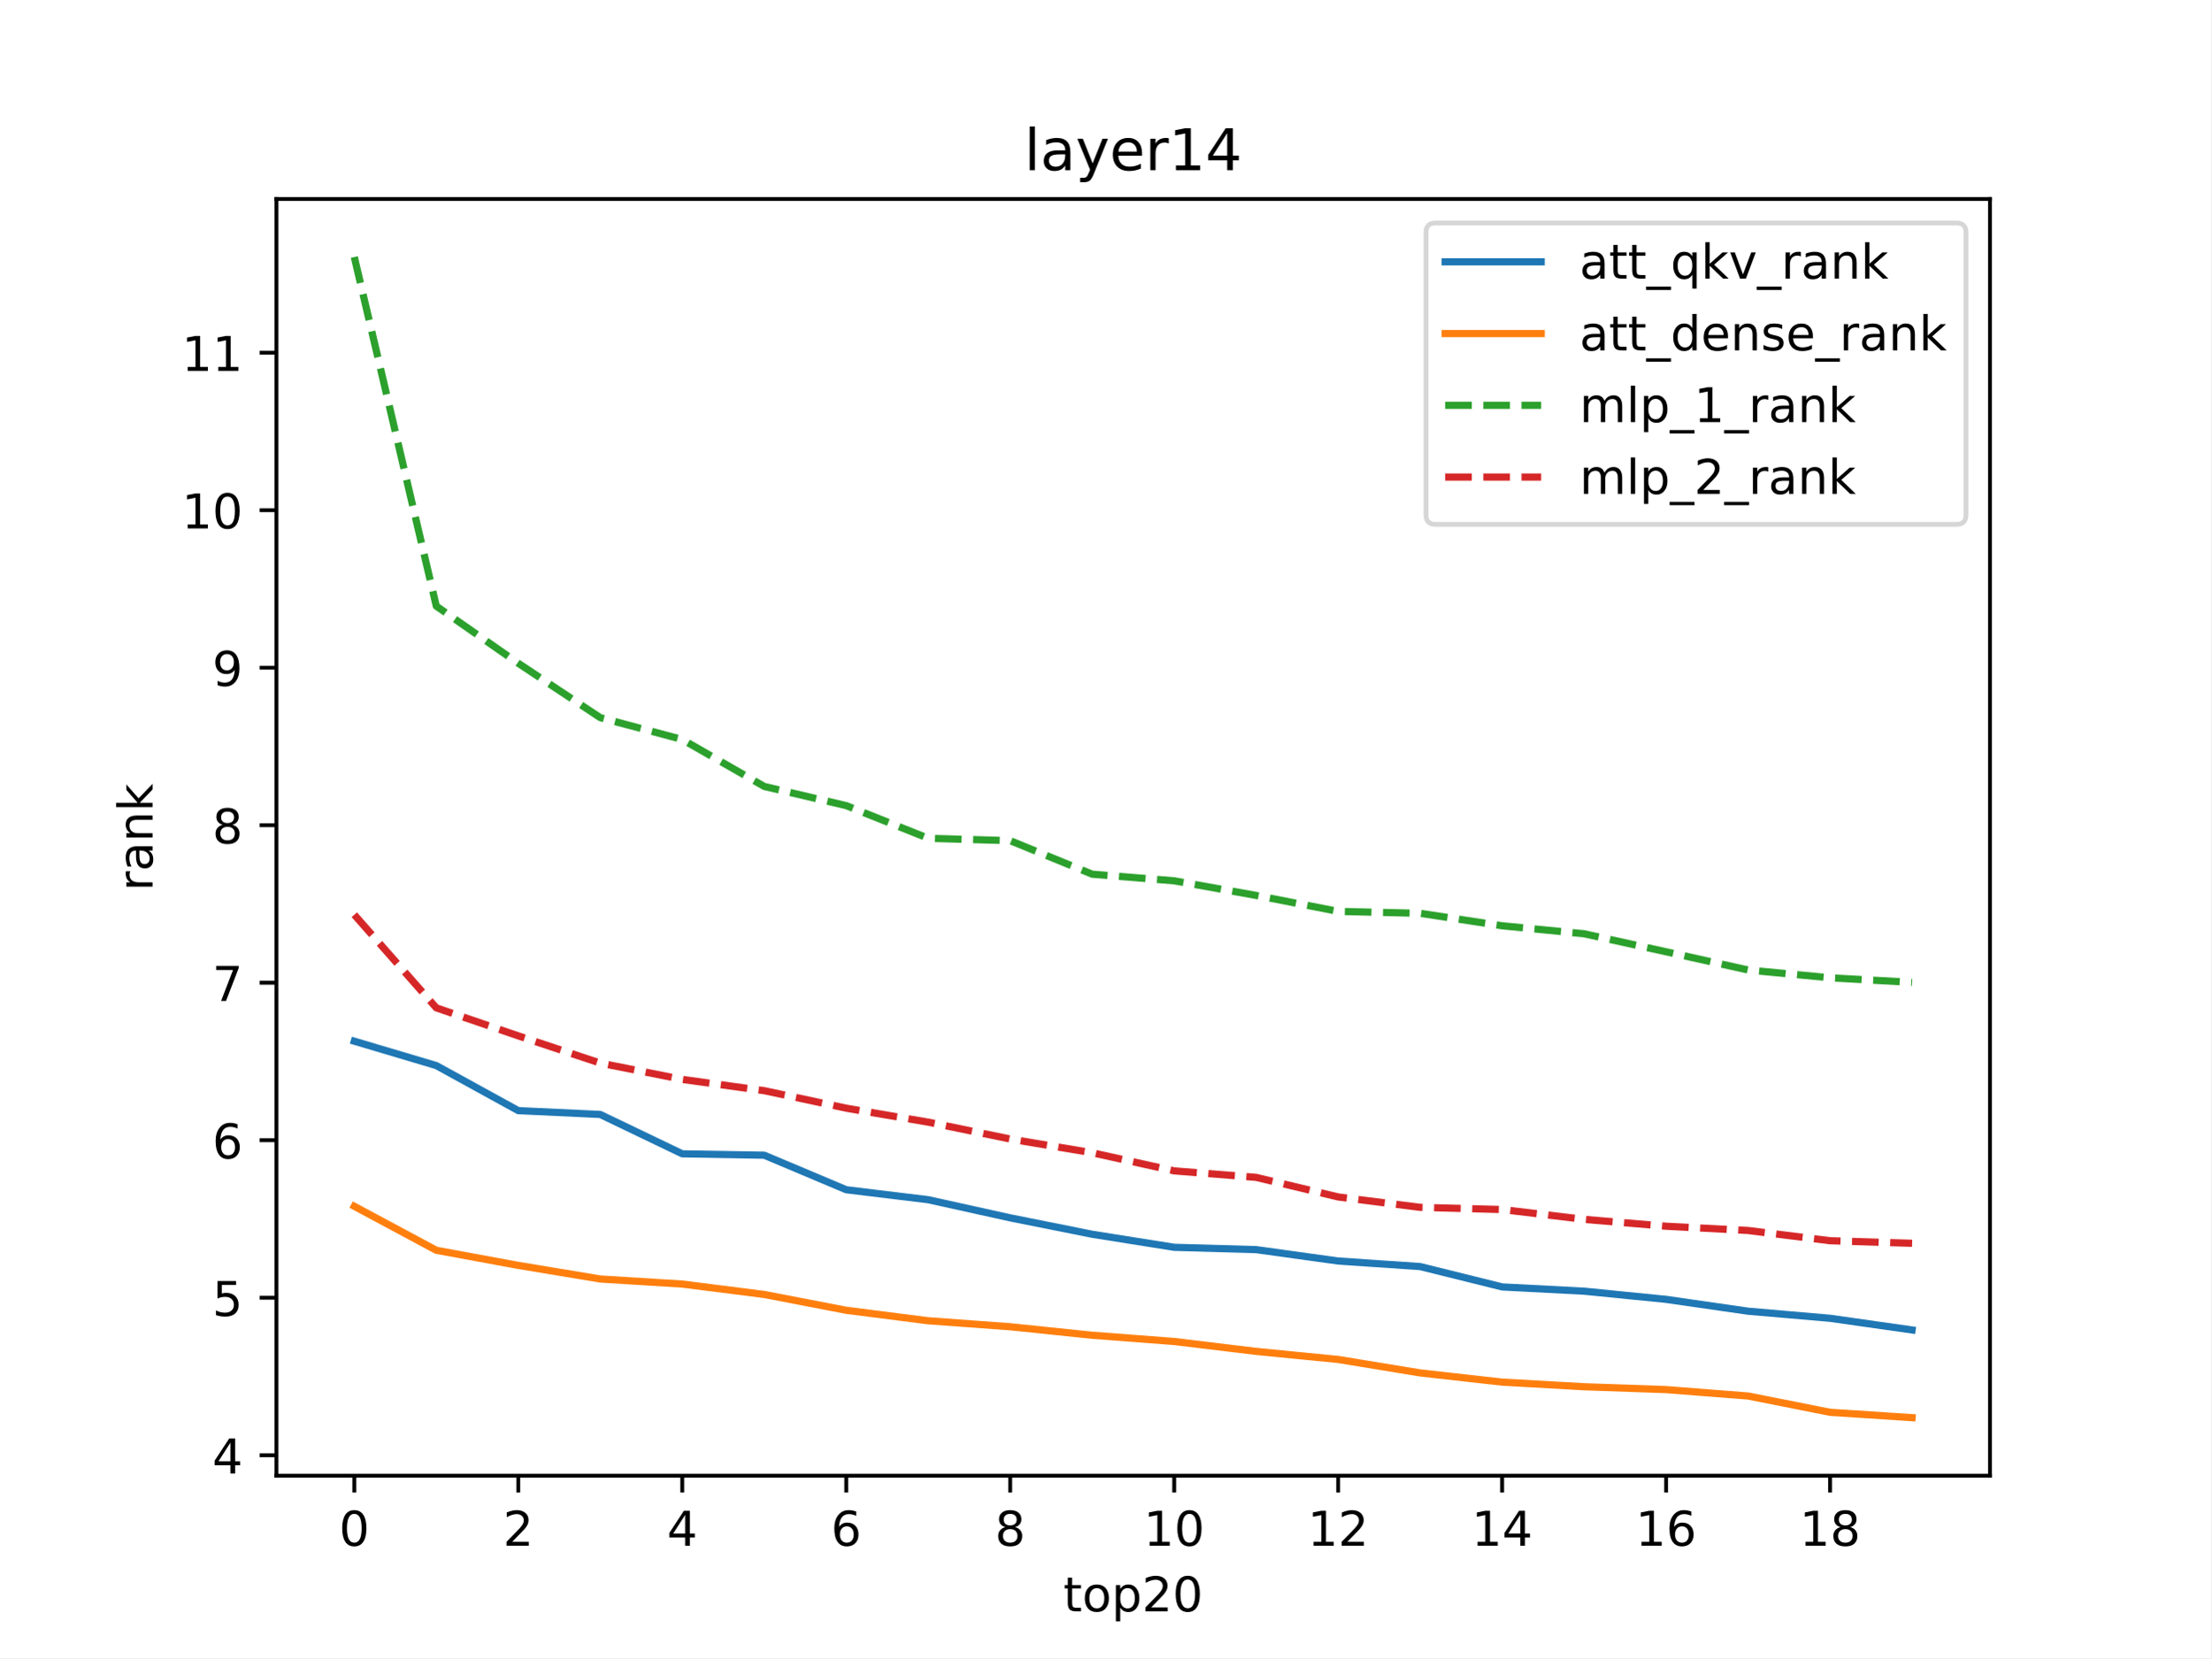
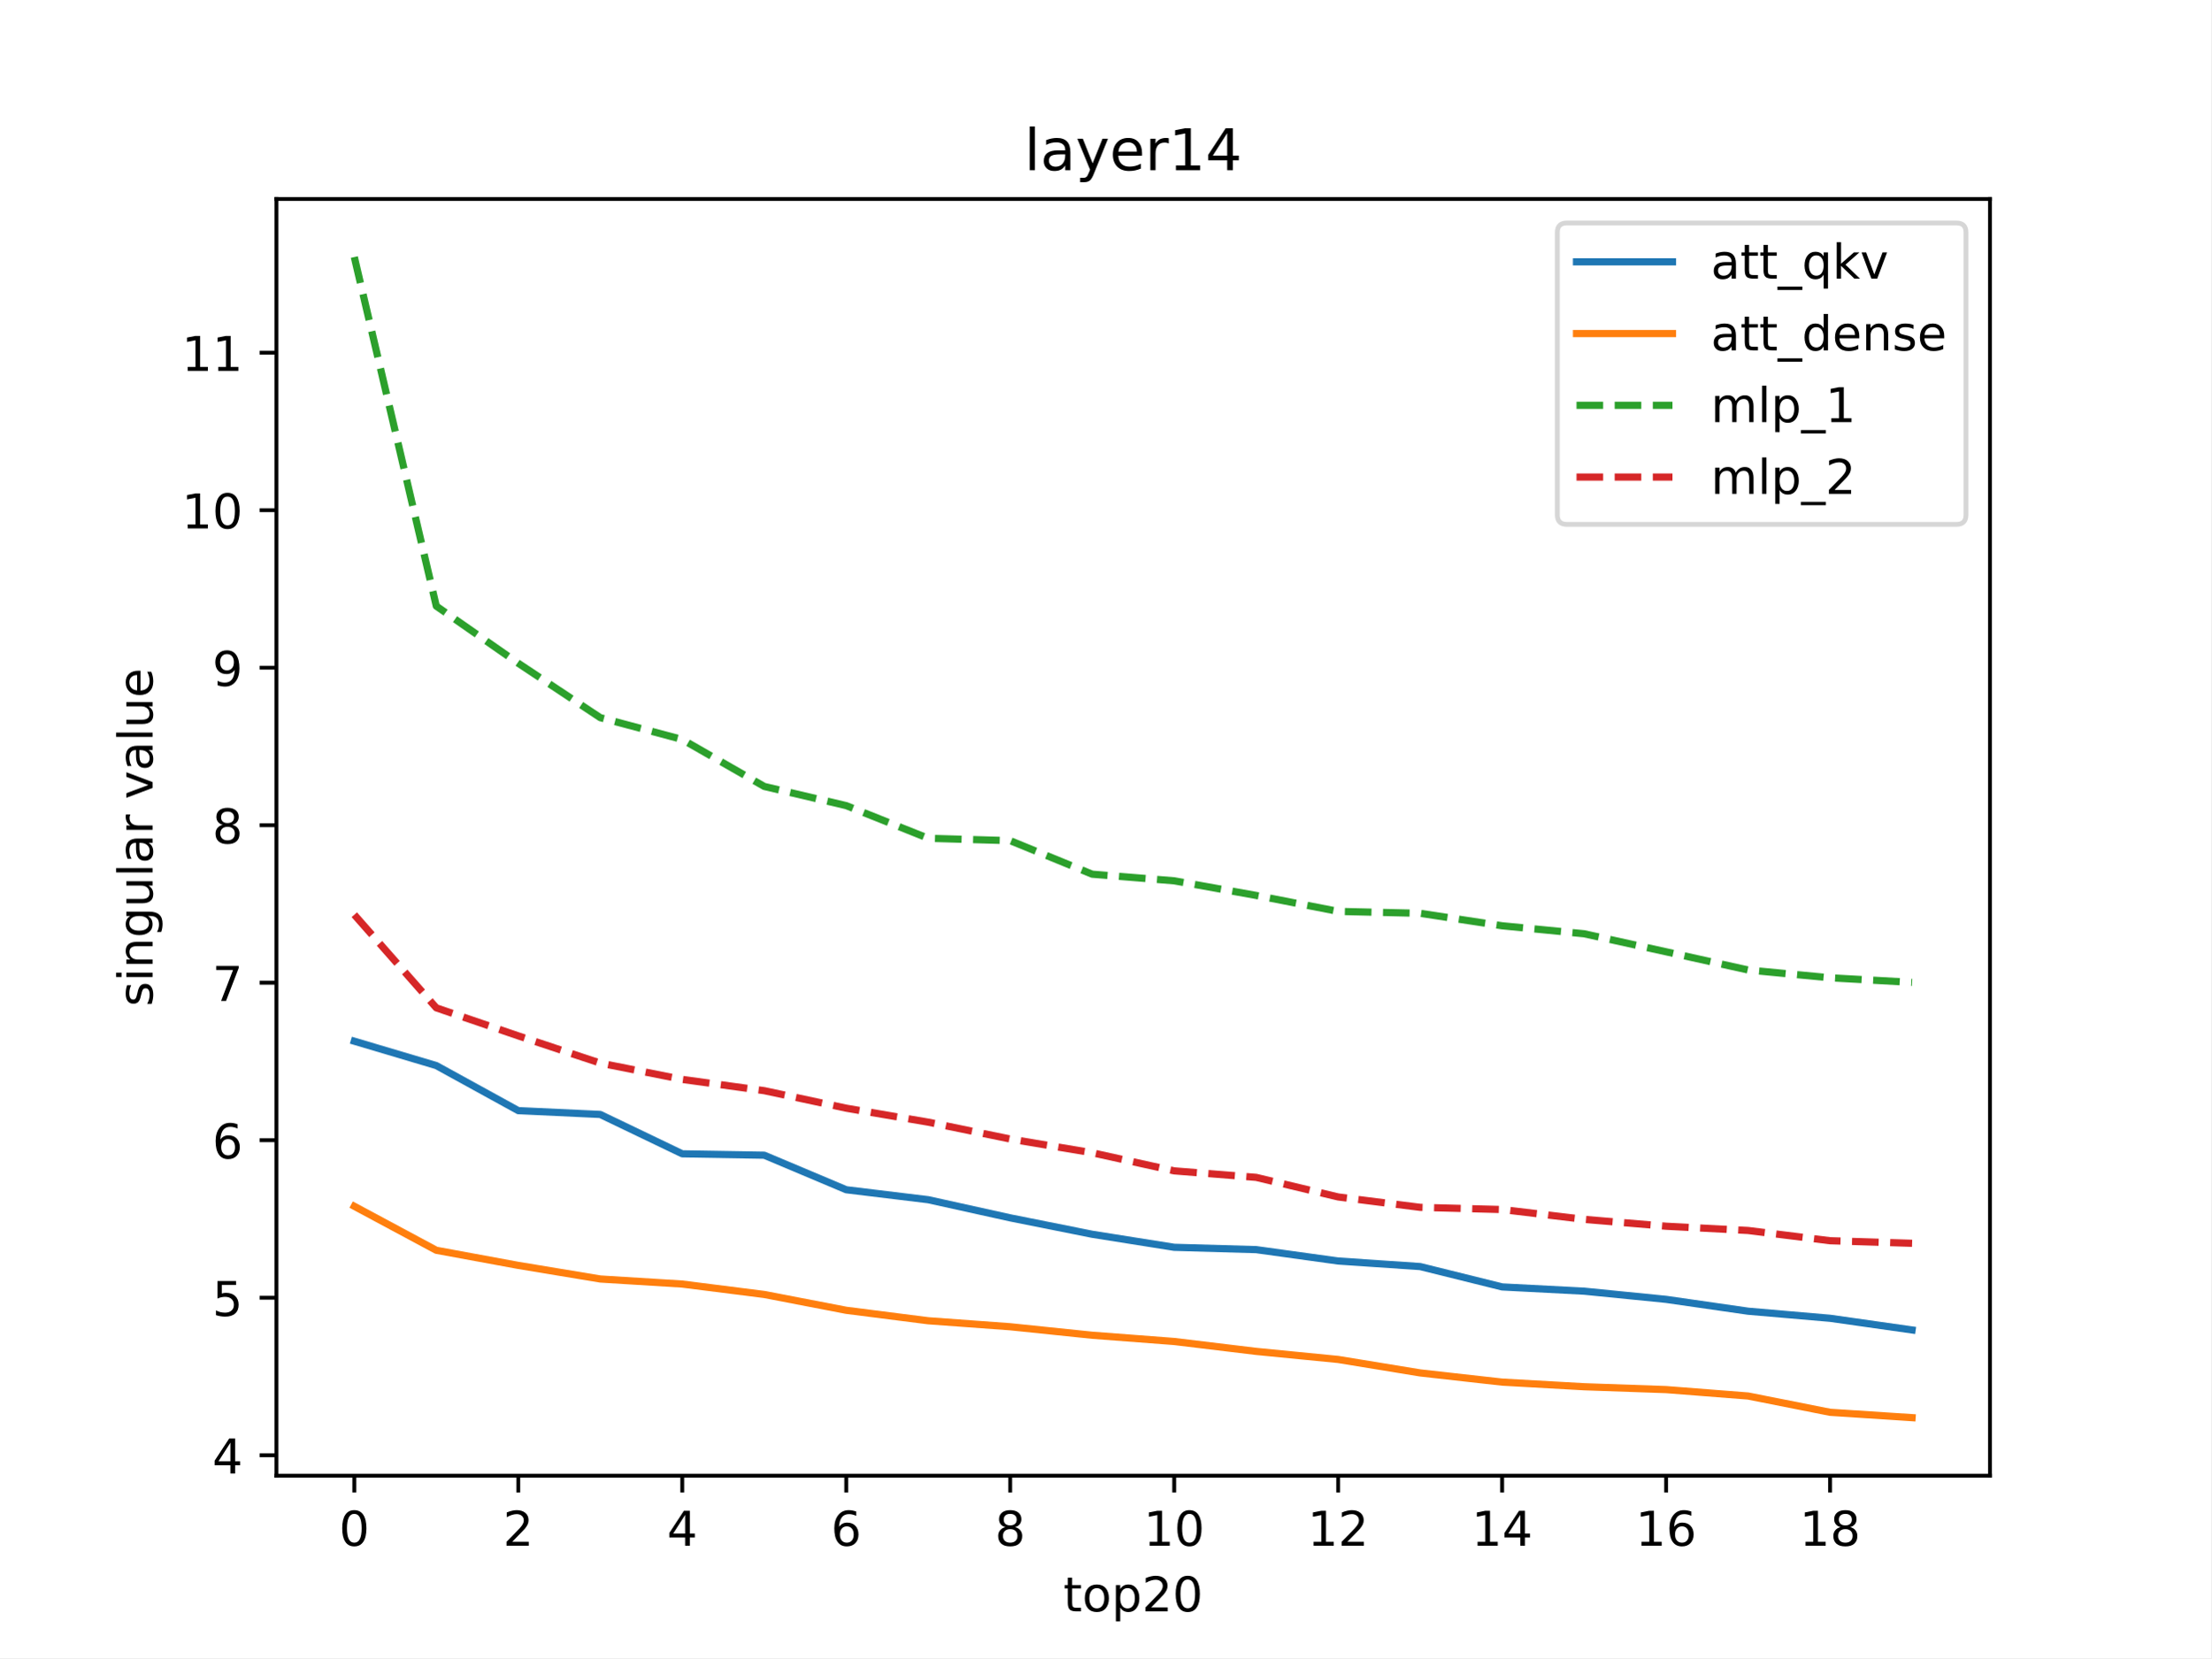
<svg xmlns="http://www.w3.org/2000/svg" xmlns:xlink="http://www.w3.org/1999/xlink" width="460.8pt" height="345.6pt" viewBox="0 0 460.8 345.6" version="1.1">
  <defs>
    <style type="text/css">*{stroke-linejoin: round; stroke-linecap: butt}</style>
  </defs>
  <g id="figure_1">
    <g id="patch_1">
      <path d="M 0 345.6  L 460.8 345.6  L 460.8 0  L 0 0  z " style="fill: #ffffff" />
    </g>
    <g id="axes_1">
      <g id="patch_2">
        <path d="M 57.6 307.584  L 414.72 307.584  L 414.72 41.472  L 57.6 41.472  z " style="fill: #ffffff" />
      </g>
      <g id="matplotlib.axis_1">
        <g id="xtick_1">
          <g id="line2d_1">
            <defs>
-               <path id="mdf7b2a0b52" d="M 0 0  L 0 3.5  " style="stroke: #000000; stroke-width: 0.8" />
-             </defs>
-             <g>
-               <use xlink:href="#mdf7b2a0b52" x="73.833" y="307.584" style="stroke: #000000; stroke-width: 0.8" />
+               <path id="m4094023648" d="M 0 0  L 0 3.5  " style="stroke: #000000; stroke-width: 0.8" />
+             </defs>
+             <g>
+               <use xlink:href="#m4094023648" x="73.833" y="307.584" style="stroke: #000000; stroke-width: 0.8" />
            </g>
          </g>
          <g id="text_1">
            <g transform="translate(70.65148 322.1824) scale(0.1 -0.1)">
              <defs>
                <path id="DejaVuSans-30" d="M 2034 4250  Q 1547 4250 1301 3770  Q 1056 3291 1056 2328  Q 1056 1369 1301 889  Q 1547 409 2034 409  Q 2525 409 2770 889  Q 3016 1369 3016 2328  Q 3016 3291 2770 3770  Q 2525 4250 2034 4250  z M 2034 4750  Q 2819 4750 3233 4129  Q 3647 3509 3647 2328  Q 3647 1150 3233 529  Q 2819 -91 2034 -91  Q 1250 -91 836 529  Q 422 1150 422 2328  Q 422 3509 836 4129  Q 1250 4750 2034 4750  z " transform="scale(0.015625)" />
              </defs>
              <use xlink:href="#DejaVuSans-30" />
            </g>
          </g>
        </g>
        <g id="xtick_2">
          <g id="line2d_2">
            <g>
-               <use xlink:href="#mdf7b2a0b52" x="108.007" y="307.584" style="stroke: #000000; stroke-width: 0.8" />
+               <use xlink:href="#m4094023648" x="108.007" y="307.584" style="stroke: #000000; stroke-width: 0.8" />
            </g>
          </g>
          <g id="text_2">
            <g transform="translate(104.8256 322.1824) scale(0.1 -0.1)">
              <defs>
                <path id="DejaVuSans-32" d="M 1228 531  L 3431 531  L 3431 0  L 469 0  L 469 531  Q 828 903 1448 1529  Q 2069 2156 2228 2338  Q 2531 2678 2651 2914  Q 2772 3150 2772 3378  Q 2772 3750 2511 3984  Q 2250 4219 1831 4219  Q 1534 4219 1204 4116  Q 875 4013 500 3803  L 500 4441  Q 881 4594 1212 4672  Q 1544 4750 1819 4750  Q 2544 4750 2975 4387  Q 3406 4025 3406 3419  Q 3406 3131 3298 2873  Q 3191 2616 2906 2266  Q 2828 2175 2409 1742  Q 1991 1309 1228 531  z " transform="scale(0.015625)" />
              </defs>
              <use xlink:href="#DejaVuSans-32" />
            </g>
          </g>
        </g>
        <g id="xtick_3">
          <g id="line2d_3">
            <g>
-               <use xlink:href="#mdf7b2a0b52" x="142.181" y="307.584" style="stroke: #000000; stroke-width: 0.8" />
+               <use xlink:href="#m4094023648" x="142.181" y="307.584" style="stroke: #000000; stroke-width: 0.8" />
            </g>
          </g>
          <g id="text_3">
            <g transform="translate(138.9998 322.1824) scale(0.1 -0.1)">
              <defs>
                <path id="DejaVuSans-34" d="M 2419 4116  L 825 1625  L 2419 1625  L 2419 4116  z M 2253 4666  L 3047 4666  L 3047 1625  L 3713 1625  L 3713 1100  L 3047 1100  L 3047 0  L 2419 0  L 2419 1100  L 313 1100  L 313 1709  L 2253 4666  z " transform="scale(0.015625)" />
              </defs>
              <use xlink:href="#DejaVuSans-34" />
            </g>
          </g>
        </g>
        <g id="xtick_4">
          <g id="line2d_4">
            <g>
-               <use xlink:href="#mdf7b2a0b52" x="176.355" y="307.584" style="stroke: #000000; stroke-width: 0.8" />
+               <use xlink:href="#m4094023648" x="176.355" y="307.584" style="stroke: #000000; stroke-width: 0.8" />
            </g>
          </g>
          <g id="text_4">
            <g transform="translate(173.174 322.1824) scale(0.1 -0.1)">
              <defs>
                <path id="DejaVuSans-36" d="M 2113 2584  Q 1688 2584 1439 2293  Q 1191 2003 1191 1497  Q 1191 994 1439 701  Q 1688 409 2113 409  Q 2538 409 2786 701  Q 3034 994 3034 1497  Q 3034 2003 2786 2293  Q 2538 2584 2113 2584  z M 3366 4563  L 3366 3988  Q 3128 4100 2886 4159  Q 2644 4219 2406 4219  Q 1781 4219 1451 3797  Q 1122 3375 1075 2522  Q 1259 2794 1537 2939  Q 1816 3084 2150 3084  Q 2853 3084 3261 2657  Q 3669 2231 3669 1497  Q 3669 778 3244 343  Q 2819 -91 2113 -91  Q 1303 -91 875 529  Q 447 1150 447 2328  Q 447 3434 972 4092  Q 1497 4750 2381 4750  Q 2619 4750 2861 4703  Q 3103 4656 3366 4563  z " transform="scale(0.015625)" />
              </defs>
              <use xlink:href="#DejaVuSans-36" />
            </g>
          </g>
        </g>
        <g id="xtick_5">
          <g id="line2d_5">
            <g>
-               <use xlink:href="#mdf7b2a0b52" x="210.529" y="307.584" style="stroke: #000000; stroke-width: 0.8" />
+               <use xlink:href="#m4094023648" x="210.529" y="307.584" style="stroke: #000000; stroke-width: 0.8" />
            </g>
          </g>
          <g id="text_5">
            <g transform="translate(207.3481 322.1824) scale(0.1 -0.1)">
              <defs>
                <path id="DejaVuSans-38" d="M 2034 2216  Q 1584 2216 1326 1975  Q 1069 1734 1069 1313  Q 1069 891 1326 650  Q 1584 409 2034 409  Q 2484 409 2743 651  Q 3003 894 3003 1313  Q 3003 1734 2745 1975  Q 2488 2216 2034 2216  z M 1403 2484  Q 997 2584 770 2862  Q 544 3141 544 3541  Q 544 4100 942 4425  Q 1341 4750 2034 4750  Q 2731 4750 3128 4425  Q 3525 4100 3525 3541  Q 3525 3141 3298 2862  Q 3072 2584 2669 2484  Q 3125 2378 3379 2068  Q 3634 1759 3634 1313  Q 3634 634 3220 271  Q 2806 -91 2034 -91  Q 1263 -91 848 271  Q 434 634 434 1313  Q 434 1759 690 2068  Q 947 2378 1403 2484  z M 1172 3481  Q 1172 3119 1398 2916  Q 1625 2713 2034 2713  Q 2441 2713 2670 2916  Q 2900 3119 2900 3481  Q 2900 3844 2670 4047  Q 2441 4250 2034 4250  Q 1625 4250 1398 4047  Q 1172 3844 1172 3481  z " transform="scale(0.015625)" />
              </defs>
              <use xlink:href="#DejaVuSans-38" />
            </g>
          </g>
        </g>
        <g id="xtick_6">
          <g id="line2d_6">
            <g>
-               <use xlink:href="#mdf7b2a0b52" x="244.704" y="307.584" style="stroke: #000000; stroke-width: 0.8" />
+               <use xlink:href="#m4094023648" x="244.704" y="307.584" style="stroke: #000000; stroke-width: 0.8" />
            </g>
          </g>
          <g id="text_6">
            <g transform="translate(238.341 322.1824) scale(0.1 -0.1)">
              <defs>
                <path id="DejaVuSans-31" d="M 794 531  L 1825 531  L 1825 4091  L 703 3866  L 703 4441  L 1819 4666  L 2450 4666  L 2450 531  L 3481 531  L 3481 0  L 794 0  L 794 531  z " transform="scale(0.015625)" />
              </defs>
              <use xlink:href="#DejaVuSans-31" />
              <use xlink:href="#DejaVuSans-30" x="63.623" />
            </g>
          </g>
        </g>
        <g id="xtick_7">
          <g id="line2d_7">
            <g>
-               <use xlink:href="#mdf7b2a0b52" x="278.878" y="307.584" style="stroke: #000000; stroke-width: 0.8" />
+               <use xlink:href="#m4094023648" x="278.878" y="307.584" style="stroke: #000000; stroke-width: 0.8" />
            </g>
          </g>
          <g id="text_7">
            <g transform="translate(272.5152 322.1824) scale(0.1 -0.1)">
              <use xlink:href="#DejaVuSans-31" />
              <use xlink:href="#DejaVuSans-32" x="63.623" />
            </g>
          </g>
        </g>
        <g id="xtick_8">
          <g id="line2d_8">
            <g>
-               <use xlink:href="#mdf7b2a0b52" x="313.052" y="307.584" style="stroke: #000000; stroke-width: 0.8" />
+               <use xlink:href="#m4094023648" x="313.052" y="307.584" style="stroke: #000000; stroke-width: 0.8" />
            </g>
          </g>
          <g id="text_8">
            <g transform="translate(306.6894 322.1824) scale(0.1 -0.1)">
              <use xlink:href="#DejaVuSans-31" />
              <use xlink:href="#DejaVuSans-34" x="63.623" />
            </g>
          </g>
        </g>
        <g id="xtick_9">
          <g id="line2d_9">
            <g>
-               <use xlink:href="#mdf7b2a0b52" x="347.226" y="307.584" style="stroke: #000000; stroke-width: 0.8" />
+               <use xlink:href="#m4094023648" x="347.226" y="307.584" style="stroke: #000000; stroke-width: 0.8" />
            </g>
          </g>
          <g id="text_9">
            <g transform="translate(340.8635 322.1824) scale(0.1 -0.1)">
              <use xlink:href="#DejaVuSans-31" />
              <use xlink:href="#DejaVuSans-36" x="63.623" />
            </g>
          </g>
        </g>
        <g id="xtick_10">
          <g id="line2d_10">
            <g>
-               <use xlink:href="#mdf7b2a0b52" x="381.4" y="307.584" style="stroke: #000000; stroke-width: 0.8" />
+               <use xlink:href="#m4094023648" x="381.4" y="307.584" style="stroke: #000000; stroke-width: 0.8" />
            </g>
          </g>
          <g id="text_10">
            <g transform="translate(375.0377 322.1824) scale(0.1 -0.1)">
              <use xlink:href="#DejaVuSans-31" />
              <use xlink:href="#DejaVuSans-38" x="63.623" />
            </g>
          </g>
        </g>
        <g id="text_11">
          <g transform="translate(221.6037 335.8606) scale(0.1 -0.1)">
            <defs>
              <path id="DejaVuSans-74" d="M 1172 4494  L 1172 3500  L 2356 3500  L 2356 3053  L 1172 3053  L 1172 1153  Q 1172 725 1289 603  Q 1406 481 1766 481  L 2356 481  L 2356 0  L 1766 0  Q 1100 0 847 248  Q 594 497 594 1153  L 594 3053  L 172 3053  L 172 3500  L 594 3500  L 594 4494  L 1172 4494  z " transform="scale(0.015625)" />
              <path id="DejaVuSans-6f" d="M 1959 3097  Q 1497 3097 1228 2736  Q 959 2375 959 1747  Q 959 1119 1226 758  Q 1494 397 1959 397  Q 2419 397 2687 759  Q 2956 1122 2956 1747  Q 2956 2369 2687 2733  Q 2419 3097 1959 3097  z M 1959 3584  Q 2709 3584 3137 3096  Q 3566 2609 3566 1747  Q 3566 888 3137 398  Q 2709 -91 1959 -91  Q 1206 -91 779 398  Q 353 888 353 1747  Q 353 2609 779 3096  Q 1206 3584 1959 3584  z " transform="scale(0.015625)" />
              <path id="DejaVuSans-70" d="M 1159 525  L 1159 -1331  L 581 -1331  L 581 3500  L 1159 3500  L 1159 2969  Q 1341 3281 1617 3432  Q 1894 3584 2278 3584  Q 2916 3584 3314 3078  Q 3713 2572 3713 1747  Q 3713 922 3314 415  Q 2916 -91 2278 -91  Q 1894 -91 1617 61  Q 1341 213 1159 525  z M 3116 1747  Q 3116 2381 2855 2742  Q 2594 3103 2138 3103  Q 1681 3103 1420 2742  Q 1159 2381 1159 1747  Q 1159 1113 1420 752  Q 1681 391 2138 391  Q 2594 391 2855 752  Q 3116 1113 3116 1747  z " transform="scale(0.015625)" />
            </defs>
            <use xlink:href="#DejaVuSans-74" />
            <use xlink:href="#DejaVuSans-6f" x="39.209" />
            <use xlink:href="#DejaVuSans-70" x="100.391" />
            <use xlink:href="#DejaVuSans-32" x="163.867" />
            <use xlink:href="#DejaVuSans-30" x="227.49" />
          </g>
        </g>
      </g>
      <g id="matplotlib.axis_2">
        <g id="ytick_1">
          <g id="line2d_11">
            <defs>
-               <path id="mb664ef234f" d="M 0 0  L -3.5 0  " style="stroke: #000000; stroke-width: 0.8" />
-             </defs>
-             <g>
-               <use xlink:href="#mb664ef234f" x="57.6" y="303.324" style="stroke: #000000; stroke-width: 0.8" />
+               <path id="m27ae99c314" d="M 0 0  L -3.5 0  " style="stroke: #000000; stroke-width: 0.8" />
+             </defs>
+             <g>
+               <use xlink:href="#m27ae99c314" x="57.6" y="303.324" style="stroke: #000000; stroke-width: 0.8" />
            </g>
          </g>
          <g id="text_12">
            <g transform="translate(44.2375 307.1234) scale(0.1 -0.1)">
              <use xlink:href="#DejaVuSans-34" />
            </g>
          </g>
        </g>
        <g id="ytick_2">
          <g id="line2d_12">
            <g>
-               <use xlink:href="#mb664ef234f" x="57.6" y="270.492" style="stroke: #000000; stroke-width: 0.8" />
+               <use xlink:href="#m27ae99c314" x="57.6" y="270.492" style="stroke: #000000; stroke-width: 0.8" />
            </g>
          </g>
          <g id="text_13">
            <g transform="translate(44.2375 274.2917) scale(0.1 -0.1)">
              <defs>
                <path id="DejaVuSans-35" d="M 691 4666  L 3169 4666  L 3169 4134  L 1269 4134  L 1269 2991  Q 1406 3038 1543 3061  Q 1681 3084 1819 3084  Q 2600 3084 3056 2656  Q 3513 2228 3513 1497  Q 3513 744 3044 326  Q 2575 -91 1722 -91  Q 1428 -91 1123 -41  Q 819 9 494 109  L 494 744  Q 775 591 1075 516  Q 1375 441 1709 441  Q 2250 441 2565 725  Q 2881 1009 2881 1497  Q 2881 1984 2565 2268  Q 2250 2553 1709 2553  Q 1456 2553 1204 2497  Q 953 2441 691 2322  L 691 4666  z " transform="scale(0.015625)" />
              </defs>
              <use xlink:href="#DejaVuSans-35" />
            </g>
          </g>
        </g>
        <g id="ytick_3">
          <g id="line2d_13">
            <g>
-               <use xlink:href="#mb664ef234f" x="57.6" y="237.661" style="stroke: #000000; stroke-width: 0.8" />
+               <use xlink:href="#m27ae99c314" x="57.6" y="237.661" style="stroke: #000000; stroke-width: 0.8" />
            </g>
          </g>
          <g id="text_14">
            <g transform="translate(44.2375 241.46) scale(0.1 -0.1)">
              <use xlink:href="#DejaVuSans-36" />
            </g>
          </g>
        </g>
        <g id="ytick_4">
          <g id="line2d_14">
            <g>
-               <use xlink:href="#mb664ef234f" x="57.6" y="204.829" style="stroke: #000000; stroke-width: 0.8" />
+               <use xlink:href="#m27ae99c314" x="57.6" y="204.829" style="stroke: #000000; stroke-width: 0.8" />
            </g>
          </g>
          <g id="text_15">
            <g transform="translate(44.2375 208.6284) scale(0.1 -0.1)">
              <defs>
                <path id="DejaVuSans-37" d="M 525 4666  L 3525 4666  L 3525 4397  L 1831 0  L 1172 0  L 2766 4134  L 525 4134  L 525 4666  z " transform="scale(0.015625)" />
              </defs>
              <use xlink:href="#DejaVuSans-37" />
            </g>
          </g>
        </g>
        <g id="ytick_5">
          <g id="line2d_15">
            <g>
-               <use xlink:href="#mb664ef234f" x="57.6" y="171.998" style="stroke: #000000; stroke-width: 0.8" />
+               <use xlink:href="#m27ae99c314" x="57.6" y="171.998" style="stroke: #000000; stroke-width: 0.8" />
            </g>
          </g>
          <g id="text_16">
            <g transform="translate(44.2375 175.7967) scale(0.1 -0.1)">
              <use xlink:href="#DejaVuSans-38" />
            </g>
          </g>
        </g>
        <g id="ytick_6">
          <g id="line2d_16">
            <g>
-               <use xlink:href="#mb664ef234f" x="57.6" y="139.166" style="stroke: #000000; stroke-width: 0.8" />
+               <use xlink:href="#m27ae99c314" x="57.6" y="139.166" style="stroke: #000000; stroke-width: 0.8" />
            </g>
          </g>
          <g id="text_17">
            <g transform="translate(44.2375 142.9651) scale(0.1 -0.1)">
              <defs>
                <path id="DejaVuSans-39" d="M 703 97  L 703 672  Q 941 559 1184 500  Q 1428 441 1663 441  Q 2288 441 2617 861  Q 2947 1281 2994 2138  Q 2813 1869 2534 1725  Q 2256 1581 1919 1581  Q 1219 1581 811 2004  Q 403 2428 403 3163  Q 403 3881 828 4315  Q 1253 4750 1959 4750  Q 2769 4750 3195 4129  Q 3622 3509 3622 2328  Q 3622 1225 3098 567  Q 2575 -91 1691 -91  Q 1453 -91 1209 -44  Q 966 3 703 97  z M 1959 2075  Q 2384 2075 2632 2365  Q 2881 2656 2881 3163  Q 2881 3666 2632 3958  Q 2384 4250 1959 4250  Q 1534 4250 1286 3958  Q 1038 3666 1038 3163  Q 1038 2656 1286 2365  Q 1534 2075 1959 2075  z " transform="scale(0.015625)" />
              </defs>
              <use xlink:href="#DejaVuSans-39" />
            </g>
          </g>
        </g>
        <g id="ytick_7">
          <g id="line2d_17">
            <g>
-               <use xlink:href="#mb664ef234f" x="57.6" y="106.334" style="stroke: #000000; stroke-width: 0.8" />
+               <use xlink:href="#m27ae99c314" x="57.6" y="106.334" style="stroke: #000000; stroke-width: 0.8" />
            </g>
          </g>
          <g id="text_18">
            <g transform="translate(37.875 110.1334) scale(0.1 -0.1)">
              <use xlink:href="#DejaVuSans-31" />
              <use xlink:href="#DejaVuSans-30" x="63.623" />
            </g>
          </g>
        </g>
        <g id="ytick_8">
          <g id="line2d_18">
            <g>
-               <use xlink:href="#mb664ef234f" x="57.6" y="73.503" style="stroke: #000000; stroke-width: 0.8" />
+               <use xlink:href="#m27ae99c314" x="57.6" y="73.503" style="stroke: #000000; stroke-width: 0.8" />
            </g>
          </g>
          <g id="text_19">
            <g transform="translate(37.875 77.30174) scale(0.1 -0.1)">
              <use xlink:href="#DejaVuSans-31" />
              <use xlink:href="#DejaVuSans-31" x="63.623" />
            </g>
          </g>
        </g>
        <g id="text_20">
-           <g transform="translate(31.79531 185.7116) rotate(-90) scale(0.1 -0.1)">
-             <defs>
+           <g transform="translate(31.79531 209.7889) rotate(-90) scale(0.1 -0.1)">
+             <defs>
+               <path id="DejaVuSans-73" d="M 2834 3397  L 2834 2853  Q 2591 2978 2328 3040  Q 2066 3103 1784 3103  Q 1356 3103 1142 2972  Q 928 2841 928 2578  Q 928 2378 1081 2264  Q 1234 2150 1697 2047  L 1894 2003  Q 2506 1872 2764 1633  Q 3022 1394 3022 966  Q 3022 478 2636 193  Q 2250 -91 1575 -91  Q 1294 -91 989 -36  Q 684 19 347 128  L 347 722  Q 666 556 975 473  Q 1284 391 1588 391  Q 1994 391 2212 530  Q 2431 669 2431 922  Q 2431 1156 2273 1281  Q 2116 1406 1581 1522  L 1381 1569  Q 847 1681 609 1914  Q 372 2147 372 2553  Q 372 3047 722 3315  Q 1072 3584 1716 3584  Q 2034 3584 2315 3537  Q 2597 3491 2834 3397  z " transform="scale(0.015625)" />
+               <path id="DejaVuSans-69" d="M 603 3500  L 1178 3500  L 1178 0  L 603 0  L 603 3500  z M 603 4863  L 1178 4863  L 1178 4134  L 603 4134  L 603 4863  z " transform="scale(0.015625)" />
+               <path id="DejaVuSans-6e" d="M 3513 2113  L 3513 0  L 2938 0  L 2938 2094  Q 2938 2591 2744 2837  Q 2550 3084 2163 3084  Q 1697 3084 1428 2787  Q 1159 2491 1159 1978  L 1159 0  L 581 0  L 581 3500  L 1159 3500  L 1159 2956  Q 1366 3272 1645 3428  Q 1925 3584 2291 3584  Q 2894 3584 3203 3211  Q 3513 2838 3513 2113  z " transform="scale(0.015625)" />
+               <path id="DejaVuSans-67" d="M 2906 1791  Q 2906 2416 2648 2759  Q 2391 3103 1925 3103  Q 1463 3103 1205 2759  Q 947 2416 947 1791  Q 947 1169 1205 825  Q 1463 481 1925 481  Q 2391 481 2648 825  Q 2906 1169 2906 1791  z M 3481 434  Q 3481 -459 3084 -895  Q 2688 -1331 1869 -1331  Q 1566 -1331 1297 -1286  Q 1028 -1241 775 -1147  L 775 -588  Q 1028 -725 1275 -790  Q 1522 -856 1778 -856  Q 2344 -856 2625 -561  Q 2906 -266 2906 331  L 2906 616  Q 2728 306 2450 153  Q 2172 0 1784 0  Q 1141 0 747 490  Q 353 981 353 1791  Q 353 2603 747 3093  Q 1141 3584 1784 3584  Q 2172 3584 2450 3431  Q 2728 3278 2906 2969  L 2906 3500  L 3481 3500  L 3481 434  z " transform="scale(0.015625)" />
+               <path id="DejaVuSans-75" d="M 544 1381  L 544 3500  L 1119 3500  L 1119 1403  Q 1119 906 1312 657  Q 1506 409 1894 409  Q 2359 409 2629 706  Q 2900 1003 2900 1516  L 2900 3500  L 3475 3500  L 3475 0  L 2900 0  L 2900 538  Q 2691 219 2414 64  Q 2138 -91 1772 -91  Q 1169 -91 856 284  Q 544 659 544 1381  z M 1991 3584  L 1991 3584  z " transform="scale(0.015625)" />
+               <path id="DejaVuSans-6c" d="M 603 4863  L 1178 4863  L 1178 0  L 603 0  L 603 4863  z " transform="scale(0.015625)" />
+               <path id="DejaVuSans-61" d="M 2194 1759  Q 1497 1759 1228 1600  Q 959 1441 959 1056  Q 959 750 1161 570  Q 1363 391 1709 391  Q 2188 391 2477 730  Q 2766 1069 2766 1631  L 2766 1759  L 2194 1759  z M 3341 1997  L 3341 0  L 2766 0  L 2766 531  Q 2569 213 2275 61  Q 1981 -91 1556 -91  Q 1019 -91 701 211  Q 384 513 384 1019  Q 384 1609 779 1909  Q 1175 2209 1959 2209  L 2766 2209  L 2766 2266  Q 2766 2663 2505 2880  Q 2244 3097 1772 3097  Q 1472 3097 1187 3025  Q 903 2953 641 2809  L 641 3341  Q 956 3463 1253 3523  Q 1550 3584 1831 3584  Q 2591 3584 2966 3190  Q 3341 2797 3341 1997  z " transform="scale(0.015625)" />
              <path id="DejaVuSans-72" d="M 2631 2963  Q 2534 3019 2420 3045  Q 2306 3072 2169 3072  Q 1681 3072 1420 2755  Q 1159 2438 1159 1844  L 1159 0  L 581 0  L 581 3500  L 1159 3500  L 1159 2956  Q 1341 3275 1631 3429  Q 1922 3584 2338 3584  Q 2397 3584 2469 3576  Q 2541 3569 2628 3553  L 2631 2963  z " transform="scale(0.015625)" />
-               <path id="DejaVuSans-61" d="M 2194 1759  Q 1497 1759 1228 1600  Q 959 1441 959 1056  Q 959 750 1161 570  Q 1363 391 1709 391  Q 2188 391 2477 730  Q 2766 1069 2766 1631  L 2766 1759  L 2194 1759  z M 3341 1997  L 3341 0  L 2766 0  L 2766 531  Q 2569 213 2275 61  Q 1981 -91 1556 -91  Q 1019 -91 701 211  Q 384 513 384 1019  Q 384 1609 779 1909  Q 1175 2209 1959 2209  L 2766 2209  L 2766 2266  Q 2766 2663 2505 2880  Q 2244 3097 1772 3097  Q 1472 3097 1187 3025  Q 903 2953 641 2809  L 641 3341  Q 956 3463 1253 3523  Q 1550 3584 1831 3584  Q 2591 3584 2966 3190  Q 3341 2797 3341 1997  z " transform="scale(0.015625)" />
-               <path id="DejaVuSans-6e" d="M 3513 2113  L 3513 0  L 2938 0  L 2938 2094  Q 2938 2591 2744 2837  Q 2550 3084 2163 3084  Q 1697 3084 1428 2787  Q 1159 2491 1159 1978  L 1159 0  L 581 0  L 581 3500  L 1159 3500  L 1159 2956  Q 1366 3272 1645 3428  Q 1925 3584 2291 3584  Q 2894 3584 3203 3211  Q 3513 2838 3513 2113  z " transform="scale(0.015625)" />
-               <path id="DejaVuSans-6b" d="M 581 4863  L 1159 4863  L 1159 1991  L 2875 3500  L 3609 3500  L 1753 1863  L 3688 0  L 2938 0  L 1159 1709  L 1159 0  L 581 0  L 581 4863  z " transform="scale(0.015625)" />
-             </defs>
-             <use xlink:href="#DejaVuSans-72" />
-             <use xlink:href="#DejaVuSans-61" x="41.113" />
-             <use xlink:href="#DejaVuSans-6e" x="102.393" />
-             <use xlink:href="#DejaVuSans-6b" x="165.771" />
+               <path id="DejaVuSans-20" transform="scale(0.015625)" />
+               <path id="DejaVuSans-76" d="M 191 3500  L 800 3500  L 1894 563  L 2988 3500  L 3597 3500  L 2284 0  L 1503 0  L 191 3500  z " transform="scale(0.015625)" />
+               <path id="DejaVuSans-65" d="M 3597 1894  L 3597 1613  L 953 1613  Q 991 1019 1311 708  Q 1631 397 2203 397  Q 2534 397 2845 478  Q 3156 559 3463 722  L 3463 178  Q 3153 47 2828 -22  Q 2503 -91 2169 -91  Q 1331 -91 842 396  Q 353 884 353 1716  Q 353 2575 817 3079  Q 1281 3584 2069 3584  Q 2775 3584 3186 3129  Q 3597 2675 3597 1894  z M 3022 2063  Q 3016 2534 2758 2815  Q 2500 3097 2075 3097  Q 1594 3097 1305 2825  Q 1016 2553 972 2059  L 3022 2063  z " transform="scale(0.015625)" />
+             </defs>
+             <use xlink:href="#DejaVuSans-73" />
+             <use xlink:href="#DejaVuSans-69" x="52.1" />
+             <use xlink:href="#DejaVuSans-6e" x="79.883" />
+             <use xlink:href="#DejaVuSans-67" x="143.262" />
+             <use xlink:href="#DejaVuSans-75" x="206.738" />
+             <use xlink:href="#DejaVuSans-6c" x="270.117" />
+             <use xlink:href="#DejaVuSans-61" x="297.9" />
+             <use xlink:href="#DejaVuSans-72" x="359.18" />
+             <use xlink:href="#DejaVuSans-20" x="400.293" />
+             <use xlink:href="#DejaVuSans-76" x="432.08" />
+             <use xlink:href="#DejaVuSans-61" x="491.26" />
+             <use xlink:href="#DejaVuSans-6c" x="552.539" />
+             <use xlink:href="#DejaVuSans-75" x="580.322" />
+             <use xlink:href="#DejaVuSans-65" x="643.701" />
          </g>
        </g>
      </g>
      <g id="line2d_19">
-         <path d="M 73.833 217.018  L 90.92 222.099  L 108.007 231.491  L 125.094 232.29  L 142.181 240.493  L 159.268 240.782  L 176.355 247.982  L 193.442 250.061  L 210.529 253.84  L 227.616 257.261  L 244.704 259.978  L 261.791 260.462  L 278.878 262.837  L 295.965 263.995  L 313.052 268.237  L 330.139 269.124  L 347.226 270.832  L 364.313 273.298  L 381.4 274.774  L 398.487 277.212  " clip-path="url(#p94fe8d15ee)" style="fill: none; stroke: #1f77b4; stroke-width: 1.5; stroke-linecap: square" />
+         <path d="M 73.833 217.018  L 90.92 222.099  L 108.007 231.491  L 125.094 232.29  L 142.181 240.493  L 159.268 240.782  L 176.355 247.982  L 193.442 250.061  L 210.529 253.84  L 227.616 257.261  L 244.704 259.978  L 261.791 260.462  L 278.878 262.837  L 295.965 263.995  L 313.052 268.237  L 330.139 269.124  L 347.226 270.832  L 364.313 273.298  L 381.4 274.774  L 398.487 277.212  " clip-path="url(#pdf4611b265)" style="fill: none; stroke: #1f77b4; stroke-width: 1.5; stroke-linecap: square" />
      </g>
      <g id="line2d_20">
-         <path d="M 73.833 251.428  L 90.92 260.598  L 108.007 263.749  L 125.094 266.584  L 142.181 267.641  L 159.268 269.81  L 176.355 273.108  L 193.442 275.29  L 210.529 276.538  L 227.616 278.309  L 244.704 279.61  L 261.791 281.676  L 278.878 283.358  L 295.965 286.161  L 313.052 288.079  L 330.139 289.041  L 347.226 289.639  L 364.313 290.976  L 381.4 294.37  L 398.487 295.488  " clip-path="url(#p94fe8d15ee)" style="fill: none; stroke: #ff7f0e; stroke-width: 1.5; stroke-linecap: square" />
+         <path d="M 73.833 251.428  L 90.92 260.598  L 108.007 263.749  L 125.094 266.584  L 142.181 267.641  L 159.268 269.81  L 176.355 273.108  L 193.442 275.29  L 210.529 276.538  L 227.616 278.309  L 244.704 279.61  L 261.791 281.676  L 278.878 283.358  L 295.965 286.161  L 313.052 288.079  L 330.139 289.041  L 347.226 289.639  L 364.313 290.976  L 381.4 294.37  L 398.487 295.488  " clip-path="url(#pdf4611b265)" style="fill: none; stroke: #ff7f0e; stroke-width: 1.5; stroke-linecap: square" />
      </g>
      <g id="line2d_21">
-         <path d="M 73.833 53.568  L 90.92 126.328  L 108.007 138.245  L 125.094 149.579  L 142.181 154.126  L 159.268 163.917  L 176.355 167.915  L 193.442 174.725  L 210.529 175.217  L 227.616 182.208  L 244.704 183.587  L 261.791 186.634  L 278.878 189.961  L 295.965 190.363  L 313.052 192.959  L 330.139 194.625  L 347.226 198.384  L 364.313 202.178  L 381.4 203.804  L 398.487 204.755  " clip-path="url(#p94fe8d15ee)" style="fill: none; stroke-dasharray: 5.55,2.4; stroke-dashoffset: 0; stroke: #2ca02c; stroke-width: 1.5" />
+         <path d="M 73.833 53.568  L 90.92 126.328  L 108.007 138.245  L 125.094 149.579  L 142.181 154.126  L 159.268 163.917  L 176.355 167.915  L 193.442 174.725  L 210.529 175.217  L 227.616 182.208  L 244.704 183.587  L 261.791 186.634  L 278.878 189.961  L 295.965 190.363  L 313.052 192.959  L 330.139 194.625  L 347.226 198.384  L 364.313 202.178  L 381.4 203.804  L 398.487 204.755  " clip-path="url(#pdf4611b265)" style="fill: none; stroke-dasharray: 5.55,2.4; stroke-dashoffset: 0; stroke: #2ca02c; stroke-width: 1.5" />
      </g>
      <g id="line2d_22">
-         <path d="M 73.833 190.658  L 90.92 210.065  L 108.007 215.908  L 125.094 221.585  L 142.181 224.982  L 159.268 227.332  L 176.355 230.983  L 193.442 233.894  L 210.529 237.411  L 227.616 240.271  L 244.704 244.044  L 261.791 245.404  L 278.878 249.483  L 295.965 251.653  L 313.052 252.105  L 330.139 254.152  L 347.226 255.585  L 364.313 256.474  L 381.4 258.609  L 398.487 259.143  " clip-path="url(#p94fe8d15ee)" style="fill: none; stroke-dasharray: 5.55,2.4; stroke-dashoffset: 0; stroke: #d62728; stroke-width: 1.5" />
+         <path d="M 73.833 190.658  L 90.92 210.065  L 108.007 215.908  L 125.094 221.585  L 142.181 224.982  L 159.268 227.332  L 176.355 230.983  L 193.442 233.894  L 210.529 237.411  L 227.616 240.271  L 244.704 244.044  L 261.791 245.404  L 278.878 249.483  L 295.965 251.653  L 313.052 252.105  L 330.139 254.152  L 347.226 255.585  L 364.313 256.474  L 381.4 258.609  L 398.487 259.143  " clip-path="url(#pdf4611b265)" style="fill: none; stroke-dasharray: 5.55,2.4; stroke-dashoffset: 0; stroke: #d62728; stroke-width: 1.5" />
      </g>
      <g id="patch_3">
        <path d="M 57.6 307.584  L 57.6 41.472  " style="fill: none; stroke: #000000; stroke-width: 0.8; stroke-linejoin: miter; stroke-linecap: square" />
      </g>
      <g id="patch_4">
        <path d="M 414.72 307.584  L 414.72 41.472  " style="fill: none; stroke: #000000; stroke-width: 0.8; stroke-linejoin: miter; stroke-linecap: square" />
      </g>
      <g id="patch_5">
        <path d="M 57.6 307.584  L 414.72 307.584  " style="fill: none; stroke: #000000; stroke-width: 0.8; stroke-linejoin: miter; stroke-linecap: square" />
      </g>
      <g id="patch_6">
        <path d="M 57.6 41.472  L 414.72 41.472  " style="fill: none; stroke: #000000; stroke-width: 0.8; stroke-linejoin: miter; stroke-linecap: square" />
      </g>
      <g id="text_21">
        <g transform="translate(213.4716 35.472) scale(0.12 -0.12)">
          <defs>
-             <path id="DejaVuSans-6c" d="M 603 4863  L 1178 4863  L 1178 0  L 603 0  L 603 4863  z " transform="scale(0.015625)" />
            <path id="DejaVuSans-79" d="M 2059 -325  Q 1816 -950 1584 -1140  Q 1353 -1331 966 -1331  L 506 -1331  L 506 -850  L 844 -850  Q 1081 -850 1212 -737  Q 1344 -625 1503 -206  L 1606 56  L 191 3500  L 800 3500  L 1894 763  L 2988 3500  L 3597 3500  L 2059 -325  z " transform="scale(0.015625)" />
-             <path id="DejaVuSans-65" d="M 3597 1894  L 3597 1613  L 953 1613  Q 991 1019 1311 708  Q 1631 397 2203 397  Q 2534 397 2845 478  Q 3156 559 3463 722  L 3463 178  Q 3153 47 2828 -22  Q 2503 -91 2169 -91  Q 1331 -91 842 396  Q 353 884 353 1716  Q 353 2575 817 3079  Q 1281 3584 2069 3584  Q 2775 3584 3186 3129  Q 3597 2675 3597 1894  z M 3022 2063  Q 3016 2534 2758 2815  Q 2500 3097 2075 3097  Q 1594 3097 1305 2825  Q 1016 2553 972 2059  L 3022 2063  z " transform="scale(0.015625)" />
          </defs>
          <use xlink:href="#DejaVuSans-6c" />
          <use xlink:href="#DejaVuSans-61" x="27.783" />
          <use xlink:href="#DejaVuSans-79" x="89.062" />
          <use xlink:href="#DejaVuSans-65" x="148.242" />
          <use xlink:href="#DejaVuSans-72" x="209.766" />
          <use xlink:href="#DejaVuSans-31" x="250.879" />
          <use xlink:href="#DejaVuSans-34" x="314.502" />
        </g>
      </g>
      <g id="legend_1">
        <g id="patch_7">
-           <path d="M 299.183 109.297  L 407.72 109.297  Q 409.72 109.297 409.72 107.297  L 409.72 48.472  Q 409.72 46.472 407.72 46.472  L 299.183 46.472  Q 297.183 46.472 297.183 48.472  L 297.183 107.297  Q 297.183 109.297 299.183 109.297  z " style="fill: #ffffff; opacity: 0.8; stroke: #cccccc; stroke-linejoin: miter" />
+           <path d="M 326.55 109.297  L 407.72 109.297  Q 409.72 109.297 409.72 107.297  L 409.72 48.472  Q 409.72 46.472 407.72 46.472  L 326.55 46.472  Q 324.55 46.472 324.55 48.472  L 324.55 107.297  Q 324.55 109.297 326.55 109.297  z " style="fill: #ffffff; opacity: 0.8; stroke: #cccccc; stroke-linejoin: miter" />
        </g>
        <g id="line2d_23">
-           <path d="M 301.183 54.57  L 311.183 54.57  L 321.183 54.57  " style="fill: none; stroke: #1f77b4; stroke-width: 1.5; stroke-linecap: square" />
+           <path d="M 328.55 54.57  L 338.55 54.57  L 348.55 54.57  " style="fill: none; stroke: #1f77b4; stroke-width: 1.5; stroke-linecap: square" />
        </g>
        <g id="text_22">
-           <g transform="translate(329.1825 58.07044) scale(0.1 -0.1)">
+           <g transform="translate(356.5497 58.07044) scale(0.1 -0.1)">
            <defs>
              <path id="DejaVuSans-5f" d="M 3263 -1063  L 3263 -1509  L -63 -1509  L -63 -1063  L 3263 -1063  z " transform="scale(0.015625)" />
              <path id="DejaVuSans-71" d="M 947 1747  Q 947 1113 1208 752  Q 1469 391 1925 391  Q 2381 391 2643 752  Q 2906 1113 2906 1747  Q 2906 2381 2643 2742  Q 2381 3103 1925 3103  Q 1469 3103 1208 2742  Q 947 2381 947 1747  z M 2906 525  Q 2725 213 2448 61  Q 2172 -91 1784 -91  Q 1150 -91 751 415  Q 353 922 353 1747  Q 353 2572 751 3078  Q 1150 3584 1784 3584  Q 2172 3584 2448 3432  Q 2725 3281 2906 2969  L 2906 3500  L 3481 3500  L 3481 -1331  L 2906 -1331  L 2906 525  z " transform="scale(0.015625)" />
-               <path id="DejaVuSans-76" d="M 191 3500  L 800 3500  L 1894 563  L 2988 3500  L 3597 3500  L 2284 0  L 1503 0  L 191 3500  z " transform="scale(0.015625)" />
+               <path id="DejaVuSans-6b" d="M 581 4863  L 1159 4863  L 1159 1991  L 2875 3500  L 3609 3500  L 1753 1863  L 3688 0  L 2938 0  L 1159 1709  L 1159 0  L 581 0  L 581 4863  z " transform="scale(0.015625)" />
            </defs>
            <use xlink:href="#DejaVuSans-61" />
            <use xlink:href="#DejaVuSans-74" x="61.279" />
            <use xlink:href="#DejaVuSans-74" x="100.488" />
            <use xlink:href="#DejaVuSans-5f" x="139.697" />
            <use xlink:href="#DejaVuSans-71" x="189.697" />
            <use xlink:href="#DejaVuSans-6b" x="253.174" />
            <use xlink:href="#DejaVuSans-76" x="311.084" />
-             <use xlink:href="#DejaVuSans-5f" x="370.264" />
-             <use xlink:href="#DejaVuSans-72" x="420.264" />
-             <use xlink:href="#DejaVuSans-61" x="461.377" />
-             <use xlink:href="#DejaVuSans-6e" x="522.656" />
-             <use xlink:href="#DejaVuSans-6b" x="586.035" />
          </g>
        </g>
        <g id="line2d_24">
-           <path d="M 301.183 69.527  L 311.183 69.527  L 321.183 69.527  " style="fill: none; stroke: #ff7f0e; stroke-width: 1.5; stroke-linecap: square" />
+           <path d="M 328.55 69.527  L 338.55 69.527  L 348.55 69.527  " style="fill: none; stroke: #ff7f0e; stroke-width: 1.5; stroke-linecap: square" />
        </g>
        <g id="text_23">
-           <g transform="translate(329.1825 73.02669) scale(0.1 -0.1)">
+           <g transform="translate(356.5497 73.02669) scale(0.1 -0.1)">
            <defs>
              <path id="DejaVuSans-64" d="M 2906 2969  L 2906 4863  L 3481 4863  L 3481 0  L 2906 0  L 2906 525  Q 2725 213 2448 61  Q 2172 -91 1784 -91  Q 1150 -91 751 415  Q 353 922 353 1747  Q 353 2572 751 3078  Q 1150 3584 1784 3584  Q 2172 3584 2448 3432  Q 2725 3281 2906 2969  z M 947 1747  Q 947 1113 1208 752  Q 1469 391 1925 391  Q 2381 391 2643 752  Q 2906 1113 2906 1747  Q 2906 2381 2643 2742  Q 2381 3103 1925 3103  Q 1469 3103 1208 2742  Q 947 2381 947 1747  z " transform="scale(0.015625)" />
-               <path id="DejaVuSans-73" d="M 2834 3397  L 2834 2853  Q 2591 2978 2328 3040  Q 2066 3103 1784 3103  Q 1356 3103 1142 2972  Q 928 2841 928 2578  Q 928 2378 1081 2264  Q 1234 2150 1697 2047  L 1894 2003  Q 2506 1872 2764 1633  Q 3022 1394 3022 966  Q 3022 478 2636 193  Q 2250 -91 1575 -91  Q 1294 -91 989 -36  Q 684 19 347 128  L 347 722  Q 666 556 975 473  Q 1284 391 1588 391  Q 1994 391 2212 530  Q 2431 669 2431 922  Q 2431 1156 2273 1281  Q 2116 1406 1581 1522  L 1381 1569  Q 847 1681 609 1914  Q 372 2147 372 2553  Q 372 3047 722 3315  Q 1072 3584 1716 3584  Q 2034 3584 2315 3537  Q 2597 3491 2834 3397  z " transform="scale(0.015625)" />
            </defs>
            <use xlink:href="#DejaVuSans-61" />
            <use xlink:href="#DejaVuSans-74" x="61.279" />
            <use xlink:href="#DejaVuSans-74" x="100.488" />
            <use xlink:href="#DejaVuSans-5f" x="139.697" />
            <use xlink:href="#DejaVuSans-64" x="189.697" />
            <use xlink:href="#DejaVuSans-65" x="253.174" />
            <use xlink:href="#DejaVuSans-6e" x="314.697" />
            <use xlink:href="#DejaVuSans-73" x="378.076" />
            <use xlink:href="#DejaVuSans-65" x="430.176" />
-             <use xlink:href="#DejaVuSans-5f" x="491.699" />
-             <use xlink:href="#DejaVuSans-72" x="541.699" />
-             <use xlink:href="#DejaVuSans-61" x="582.812" />
-             <use xlink:href="#DejaVuSans-6e" x="644.092" />
-             <use xlink:href="#DejaVuSans-6b" x="707.471" />
          </g>
        </g>
        <g id="line2d_25">
-           <path d="M 301.183 84.483  L 311.183 84.483  L 321.183 84.483  " style="fill: none; stroke-dasharray: 5.55,2.4; stroke-dashoffset: 0; stroke: #2ca02c; stroke-width: 1.5" />
+           <path d="M 328.55 84.483  L 338.55 84.483  L 348.55 84.483  " style="fill: none; stroke-dasharray: 5.55,2.4; stroke-dashoffset: 0; stroke: #2ca02c; stroke-width: 1.5" />
        </g>
        <g id="text_24">
-           <g transform="translate(329.1825 87.98294) scale(0.1 -0.1)">
+           <g transform="translate(356.5497 87.98294) scale(0.1 -0.1)">
            <defs>
              <path id="DejaVuSans-6d" d="M 3328 2828  Q 3544 3216 3844 3400  Q 4144 3584 4550 3584  Q 5097 3584 5394 3201  Q 5691 2819 5691 2113  L 5691 0  L 5113 0  L 5113 2094  Q 5113 2597 4934 2840  Q 4756 3084 4391 3084  Q 3944 3084 3684 2787  Q 3425 2491 3425 1978  L 3425 0  L 2847 0  L 2847 2094  Q 2847 2600 2669 2842  Q 2491 3084 2119 3084  Q 1678 3084 1418 2786  Q 1159 2488 1159 1978  L 1159 0  L 581 0  L 581 3500  L 1159 3500  L 1159 2956  Q 1356 3278 1631 3431  Q 1906 3584 2284 3584  Q 2666 3584 2933 3390  Q 3200 3197 3328 2828  z " transform="scale(0.015625)" />
            </defs>
            <use xlink:href="#DejaVuSans-6d" />
            <use xlink:href="#DejaVuSans-6c" x="97.412" />
            <use xlink:href="#DejaVuSans-70" x="125.195" />
            <use xlink:href="#DejaVuSans-5f" x="188.672" />
            <use xlink:href="#DejaVuSans-31" x="238.672" />
-             <use xlink:href="#DejaVuSans-5f" x="302.295" />
-             <use xlink:href="#DejaVuSans-72" x="352.295" />
-             <use xlink:href="#DejaVuSans-61" x="393.408" />
-             <use xlink:href="#DejaVuSans-6e" x="454.688" />
-             <use xlink:href="#DejaVuSans-6b" x="518.066" />
          </g>
        </g>
        <g id="line2d_26">
-           <path d="M 301.183 99.439  L 311.183 99.439  L 321.183 99.439  " style="fill: none; stroke-dasharray: 5.55,2.4; stroke-dashoffset: 0; stroke: #d62728; stroke-width: 1.5" />
+           <path d="M 328.55 99.439  L 338.55 99.439  L 348.55 99.439  " style="fill: none; stroke-dasharray: 5.55,2.4; stroke-dashoffset: 0; stroke: #d62728; stroke-width: 1.5" />
        </g>
        <g id="text_25">
-           <g transform="translate(329.1825 102.9392) scale(0.1 -0.1)">
+           <g transform="translate(356.5497 102.9392) scale(0.1 -0.1)">
            <use xlink:href="#DejaVuSans-6d" />
            <use xlink:href="#DejaVuSans-6c" x="97.412" />
            <use xlink:href="#DejaVuSans-70" x="125.195" />
            <use xlink:href="#DejaVuSans-5f" x="188.672" />
            <use xlink:href="#DejaVuSans-32" x="238.672" />
-             <use xlink:href="#DejaVuSans-5f" x="302.295" />
-             <use xlink:href="#DejaVuSans-72" x="352.295" />
-             <use xlink:href="#DejaVuSans-61" x="393.408" />
-             <use xlink:href="#DejaVuSans-6e" x="454.688" />
-             <use xlink:href="#DejaVuSans-6b" x="518.066" />
          </g>
        </g>
      </g>
    </g>
  </g>
  <defs>
-     <clipPath id="p94fe8d15ee">
+     <clipPath id="pdf4611b265">
      <rect x="57.6" y="41.472" width="357.12" height="266.112" />
    </clipPath>
  </defs>
</svg>
